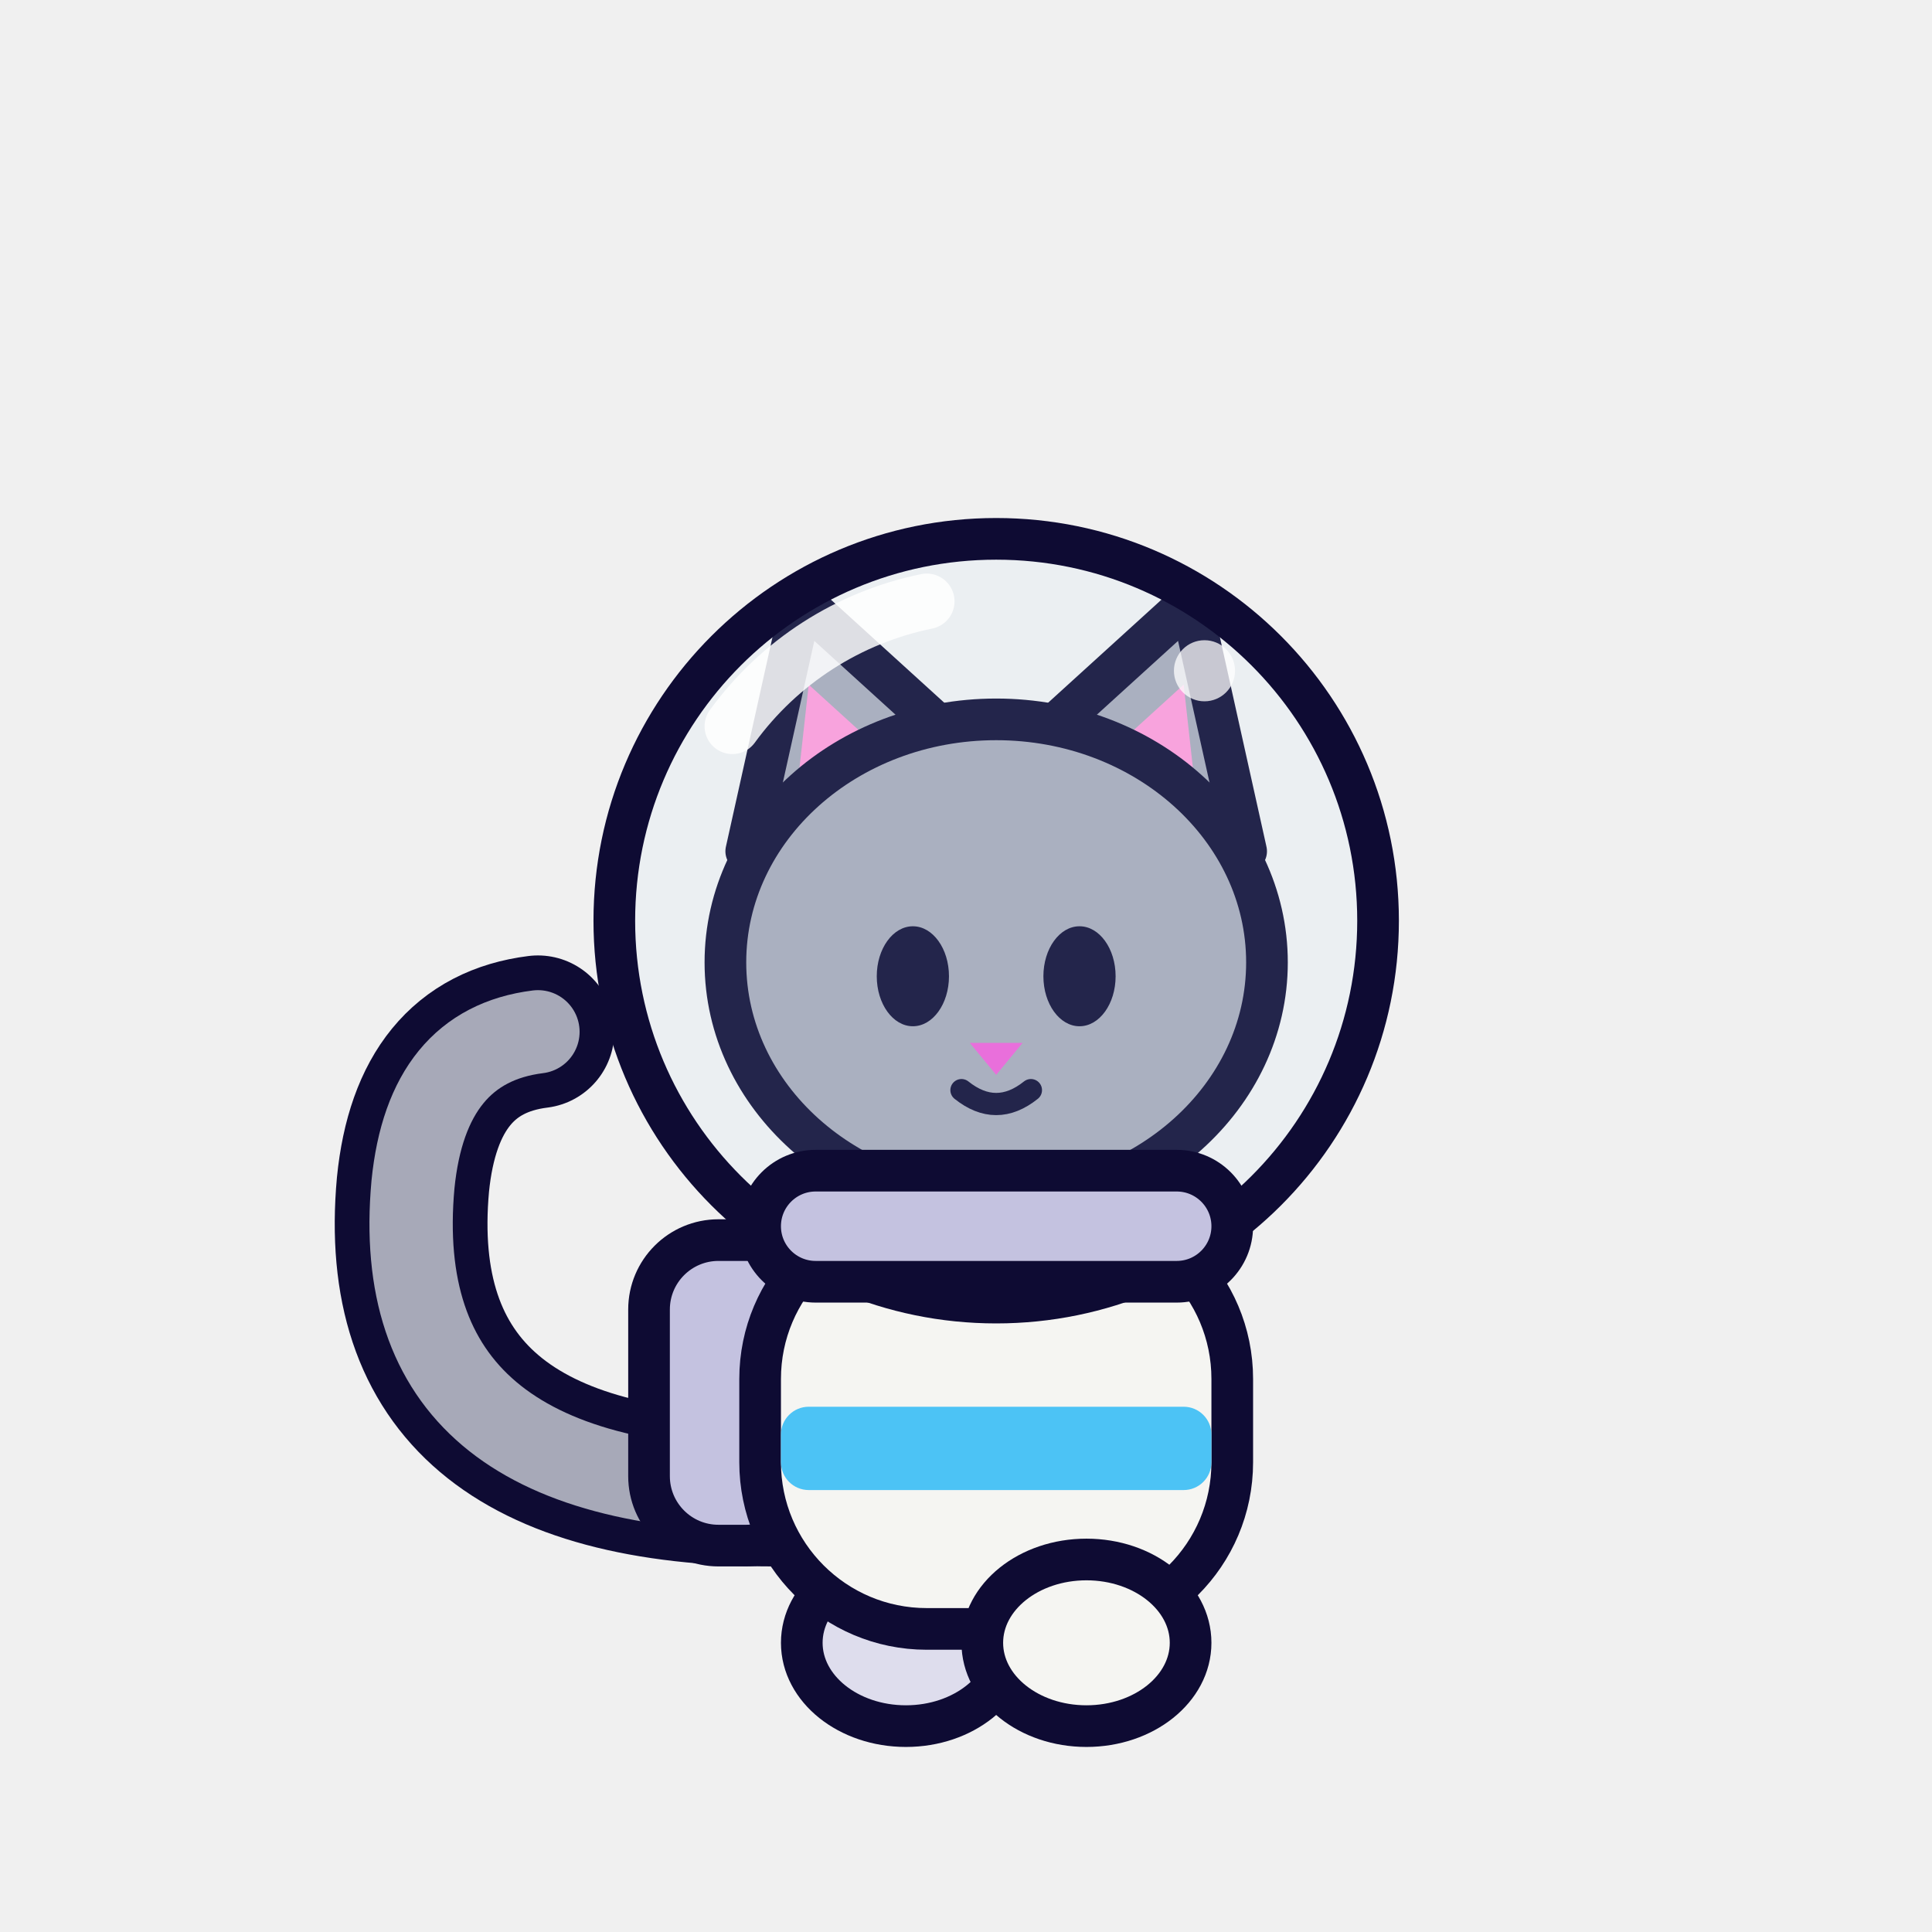
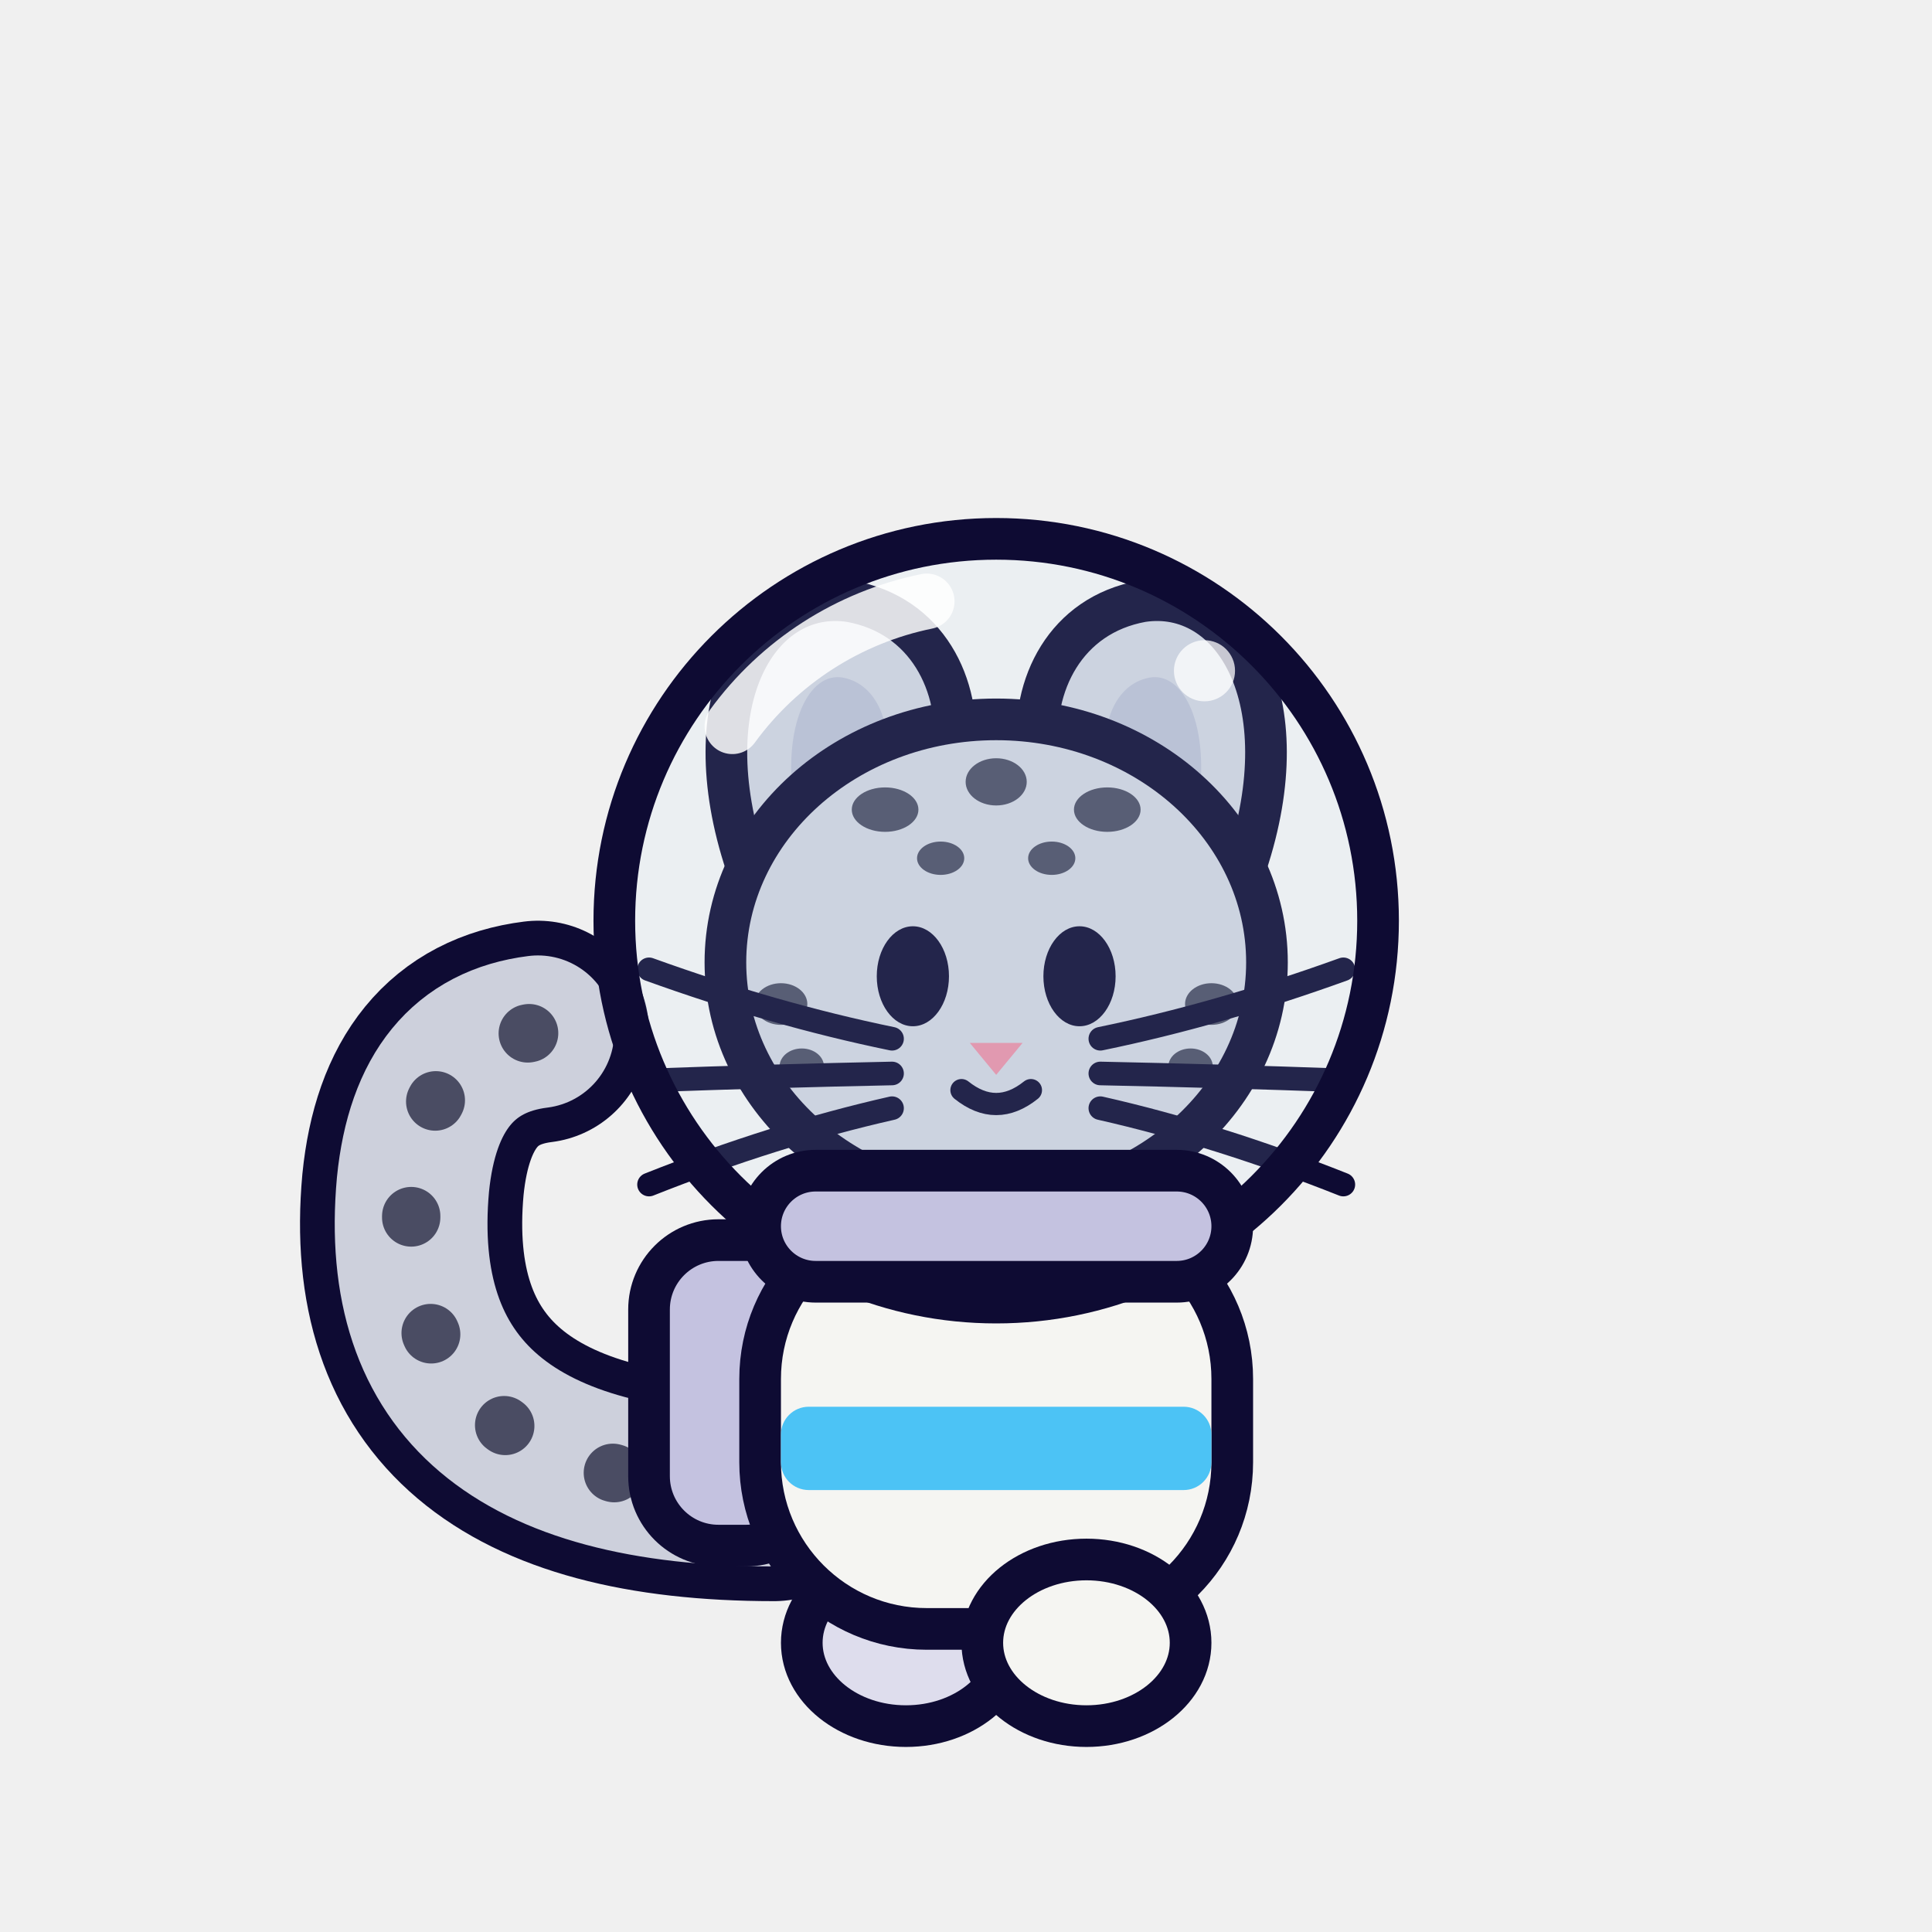
<svg xmlns="http://www.w3.org/2000/svg" width="128" height="128" viewBox="0 0 128 128">
  <g transform="translate(66 84) scale(0.92)">
    <g transform="rotate(0.00 0 31) translate(0 31) scale(1.000 1.000) translate(0 -31)">
      <g transform="translate(0 0.00)">
        <g id="cola" transform="rotate(0.00 -16 16)">
-           <path d="M-16 16 Q-44 16 -42 -6 Q-41 -16 -33 -17" fill="none" stroke="#0e0b33" stroke-width="11" stroke-linecap="round" />
-           <path d="M-16 16 Q-44 16 -42 -6 Q-41 -16 -33 -17" fill="none" stroke="#a7a9b8" stroke-width="6" stroke-linecap="round" />
+           <path d="M-16 16 Q-44 16 -42 -6 Q-41 -16 -33 -17" fill="none" stroke="#0e0b33" stroke-width="16" stroke-linecap="round" />
+           <path d="M-16 16 Q-44 16 -42 -6 Q-41 -16 -33 -17" fill="none" stroke="#cdd0dc" stroke-width="11" stroke-linecap="round" />
+           <path d="M-16 16 Q-44 16 -42 -6 Q-41 -16 -33 -17" fill="none" stroke="#4a4c63" stroke-width="4.2" stroke-linecap="round" stroke-dasharray="0.1 8.5" stroke-dashoffset="-3" />
        </g>
      </g>
      <g transform="translate(0 0.00)">
        <g id="pierna-trasera" transform="translate(0.00 0.00)">
          <ellipse cx="-6.5" cy="27" rx="7.5" ry="6" fill="#dedded" stroke="#0e0b33" stroke-width="3" />
        </g>
      </g>
      <g transform="translate(0 0.00)">
        <rect id="mochila" x="-25" y="-2" width="12" height="22" rx="5" fill="#c4c2e0" stroke="#0e0b33" stroke-width="3" />
      </g>
      <g transform="translate(0 0.00)">
        <g id="cuerpo">
          <rect x="-17" y="-4" width="34" height="30" rx="12" fill="#f5f5f2" stroke="#0e0b33" stroke-width="3" />
          <rect x="-15.5" y="10" width="31" height="6" rx="2" fill="#4cc3f5" />
        </g>
      </g>
      <g transform="translate(0 0.00)">
        <g id="pierna-delantera" transform="translate(0.00 0.00)">
          <ellipse cx="6.5" cy="27" rx="7.5" ry="6" fill="#f5f5f2" stroke="#0e0b33" stroke-width="3" />
        </g>
      </g>
      <g transform="translate(0 0.00)">
        <rect id="cuello" x="-14" y="-9" width="28" height="9" rx="4.5" fill="#c4c2e0" stroke="#0e0b33" stroke-width="3" />
      </g>
      <g transform="translate(0 0.00)">
        <g id="cabeza">
-           <path transform="rotate(0.00 -11 -34)" d="M-18 -30 L-14 -48 L-3 -38 Z" fill="#a7a9b8" stroke="#0e0b33" stroke-width="3" stroke-linejoin="round" />
-           <path transform="rotate(0.00 11 -34)" d="M18 -30 L14 -48 L3 -38 Z" fill="#a7a9b8" stroke="#0e0b33" stroke-width="3" stroke-linejoin="round" />
-           <path transform="rotate(0.00 -11 -34)" d="M-14.5 -33 L-13.5 -42 L-8 -37 Z" fill="#ff9ad9" />
-           <path transform="rotate(0.00 11 -34)" d="M14.5 -33 L13.5 -42 L8 -37 Z" fill="#ff9ad9" />
-           <ellipse cx="0" cy="-22" rx="19.5" ry="17.5" fill="#a7a9b8" stroke="#0e0b33" stroke-width="3" />
+           <path transform="rotate(0.00 -11 -34)" d="M-18 -29 C-22 -41 -17 -49 -10.5 -48 C-5 -47 -2.5 -42 -3 -37 Z" fill="#cdd0dc" stroke="#0e0b33" stroke-width="3" stroke-linejoin="round" />
+           <path transform="rotate(0.00 11 -34)" d="M18 -29 C22 -41 17 -49 10.5 -48 C5 -47 2.5 -42 3 -37 Z" fill="#cdd0dc" stroke="#0e0b33" stroke-width="3" stroke-linejoin="round" />
+           <path transform="rotate(0.00 -11 -34)" d="M-14.5 -33 C-15.5 -39 -13.5 -43 -11 -42.5 C-8.5 -42 -7.5 -39 -8 -36.5 Z" fill="#b9bdd0" />
+           <path transform="rotate(0.00 11 -34)" d="M14.5 -33 C15.5 -39 13.5 -43 11 -42.5 C8.5 -42 7.5 -39 8 -36.5 Z" fill="#b9bdd0" />
+           <ellipse cx="0" cy="-22" rx="19.5" ry="17.5" fill="#cdd0dc" stroke="#0e0b33" stroke-width="3" />
+           <ellipse cx="-8" cy="-33" rx="2.4" ry="1.6" fill="#4a4c63" />
+           <ellipse cx="0" cy="-35" rx="2.2" ry="1.7" fill="#4a4c63" />
+           <ellipse cx="8" cy="-33" rx="2.4" ry="1.6" fill="#4a4c63" />
+           <ellipse cx="-4" cy="-29.5" rx="1.7" ry="1.2" fill="#4a4c63" />
+           <ellipse cx="4" cy="-29.5" rx="1.7" ry="1.2" fill="#4a4c63" />
+           <ellipse cx="-15.5" cy="-19" rx="1.9" ry="1.5" fill="#4a4c63" />
+           <ellipse cx="15.5" cy="-19" rx="1.9" ry="1.5" fill="#4a4c63" />
+           <ellipse cx="-14" cy="-14.5" rx="1.6" ry="1.3" fill="#4a4c63" />
+           <ellipse cx="14" cy="-14.5" rx="1.6" ry="1.3" fill="#4a4c63" />
          <ellipse cx="-6" cy="-21" rx="2.60" ry="3.60" fill="#0e0b33" />
          <ellipse cx="6" cy="-21" rx="2.60" ry="3.60" fill="#0e0b33" />
-           <path d="M-1.9 -16.2 h3.8 l-1.9 2.3 z" fill="#ee5fd6" />
+           <path d="M-1.9 -16.2 h3.8 l-1.9 2.3 z" fill="#e58fa6" />
          <path d="M-2.5 -12.8 q2.5 2 5 0" fill="none" stroke="#0e0b33" stroke-width="1.6" stroke-linecap="round" />
+           <g stroke="#0e0b33" stroke-width="1.7" stroke-linecap="round" fill="none">
+             <path d="M-7.5 -16.5 Q-16 -18.25 -25 -21.5" />
+             <path d="M-7.5 -14 Q-16 -13.825 -25 -13.5" />
+             <path d="M-7.5 -11.5 Q-16 -9.575 -25 -6.0" />
+             <path d="M7.5 -16.5 Q16 -18.25 25 -21.5" />
+             <path d="M7.5 -14 Q16 -13.825 25 -13.5" />
+             <path d="M7.5 -11.5 Q16 -9.575 25 -6.0" />
+           </g>
        </g>
      </g>
      <g transform="translate(0 0.00)">
        <g id="casco">
          <circle cx="0" cy="-25" r="27.5" fill="#bfe6ff" fill-opacity=".12" stroke="#0e0b33" stroke-width="3" />
          <path d="M-19 -39 A23 23 0 0 1 -5 -48" fill="none" stroke="#fff" stroke-width="4" stroke-linecap="round" opacity=".85" />
          <circle cx="15" cy="-43" r="2.2" fill="#fff" opacity=".75" />
          <rect x="-17" y="-7" width="34" height="8" rx="4" fill="#c4c2e0" stroke="#0e0b33" stroke-width="3" />
        </g>
      </g>
    </g>
  </g>
</svg>
